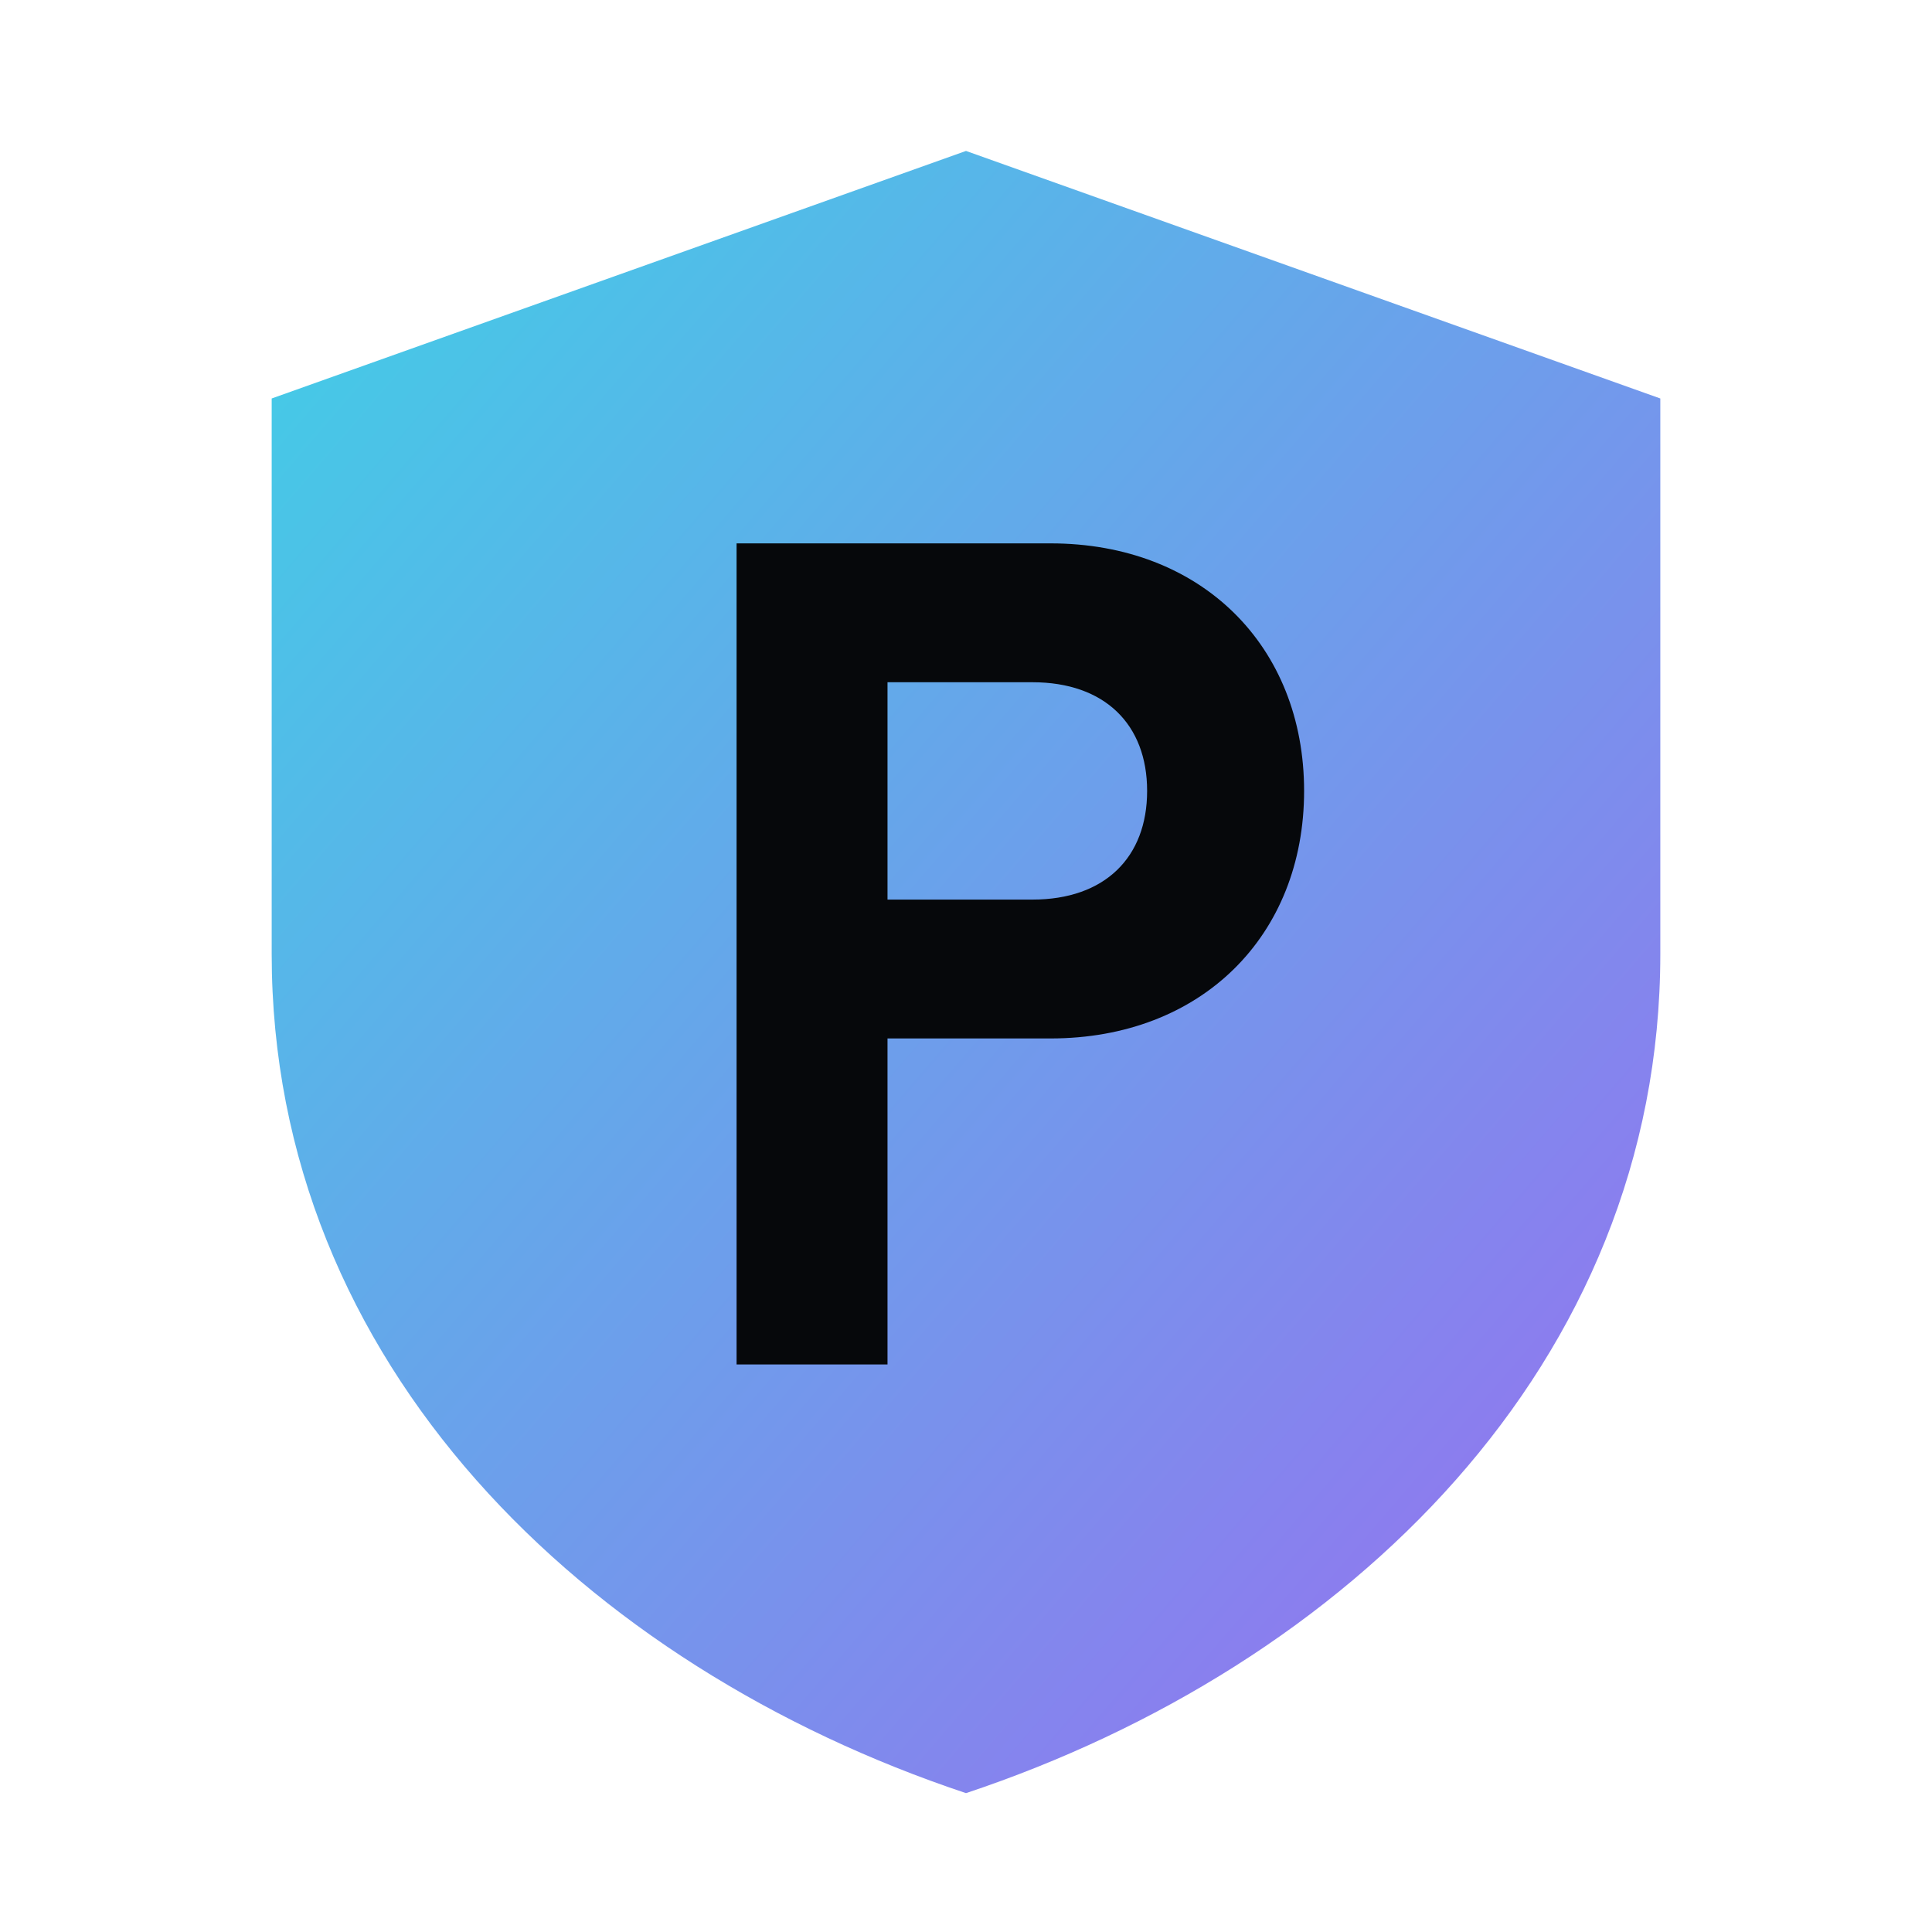
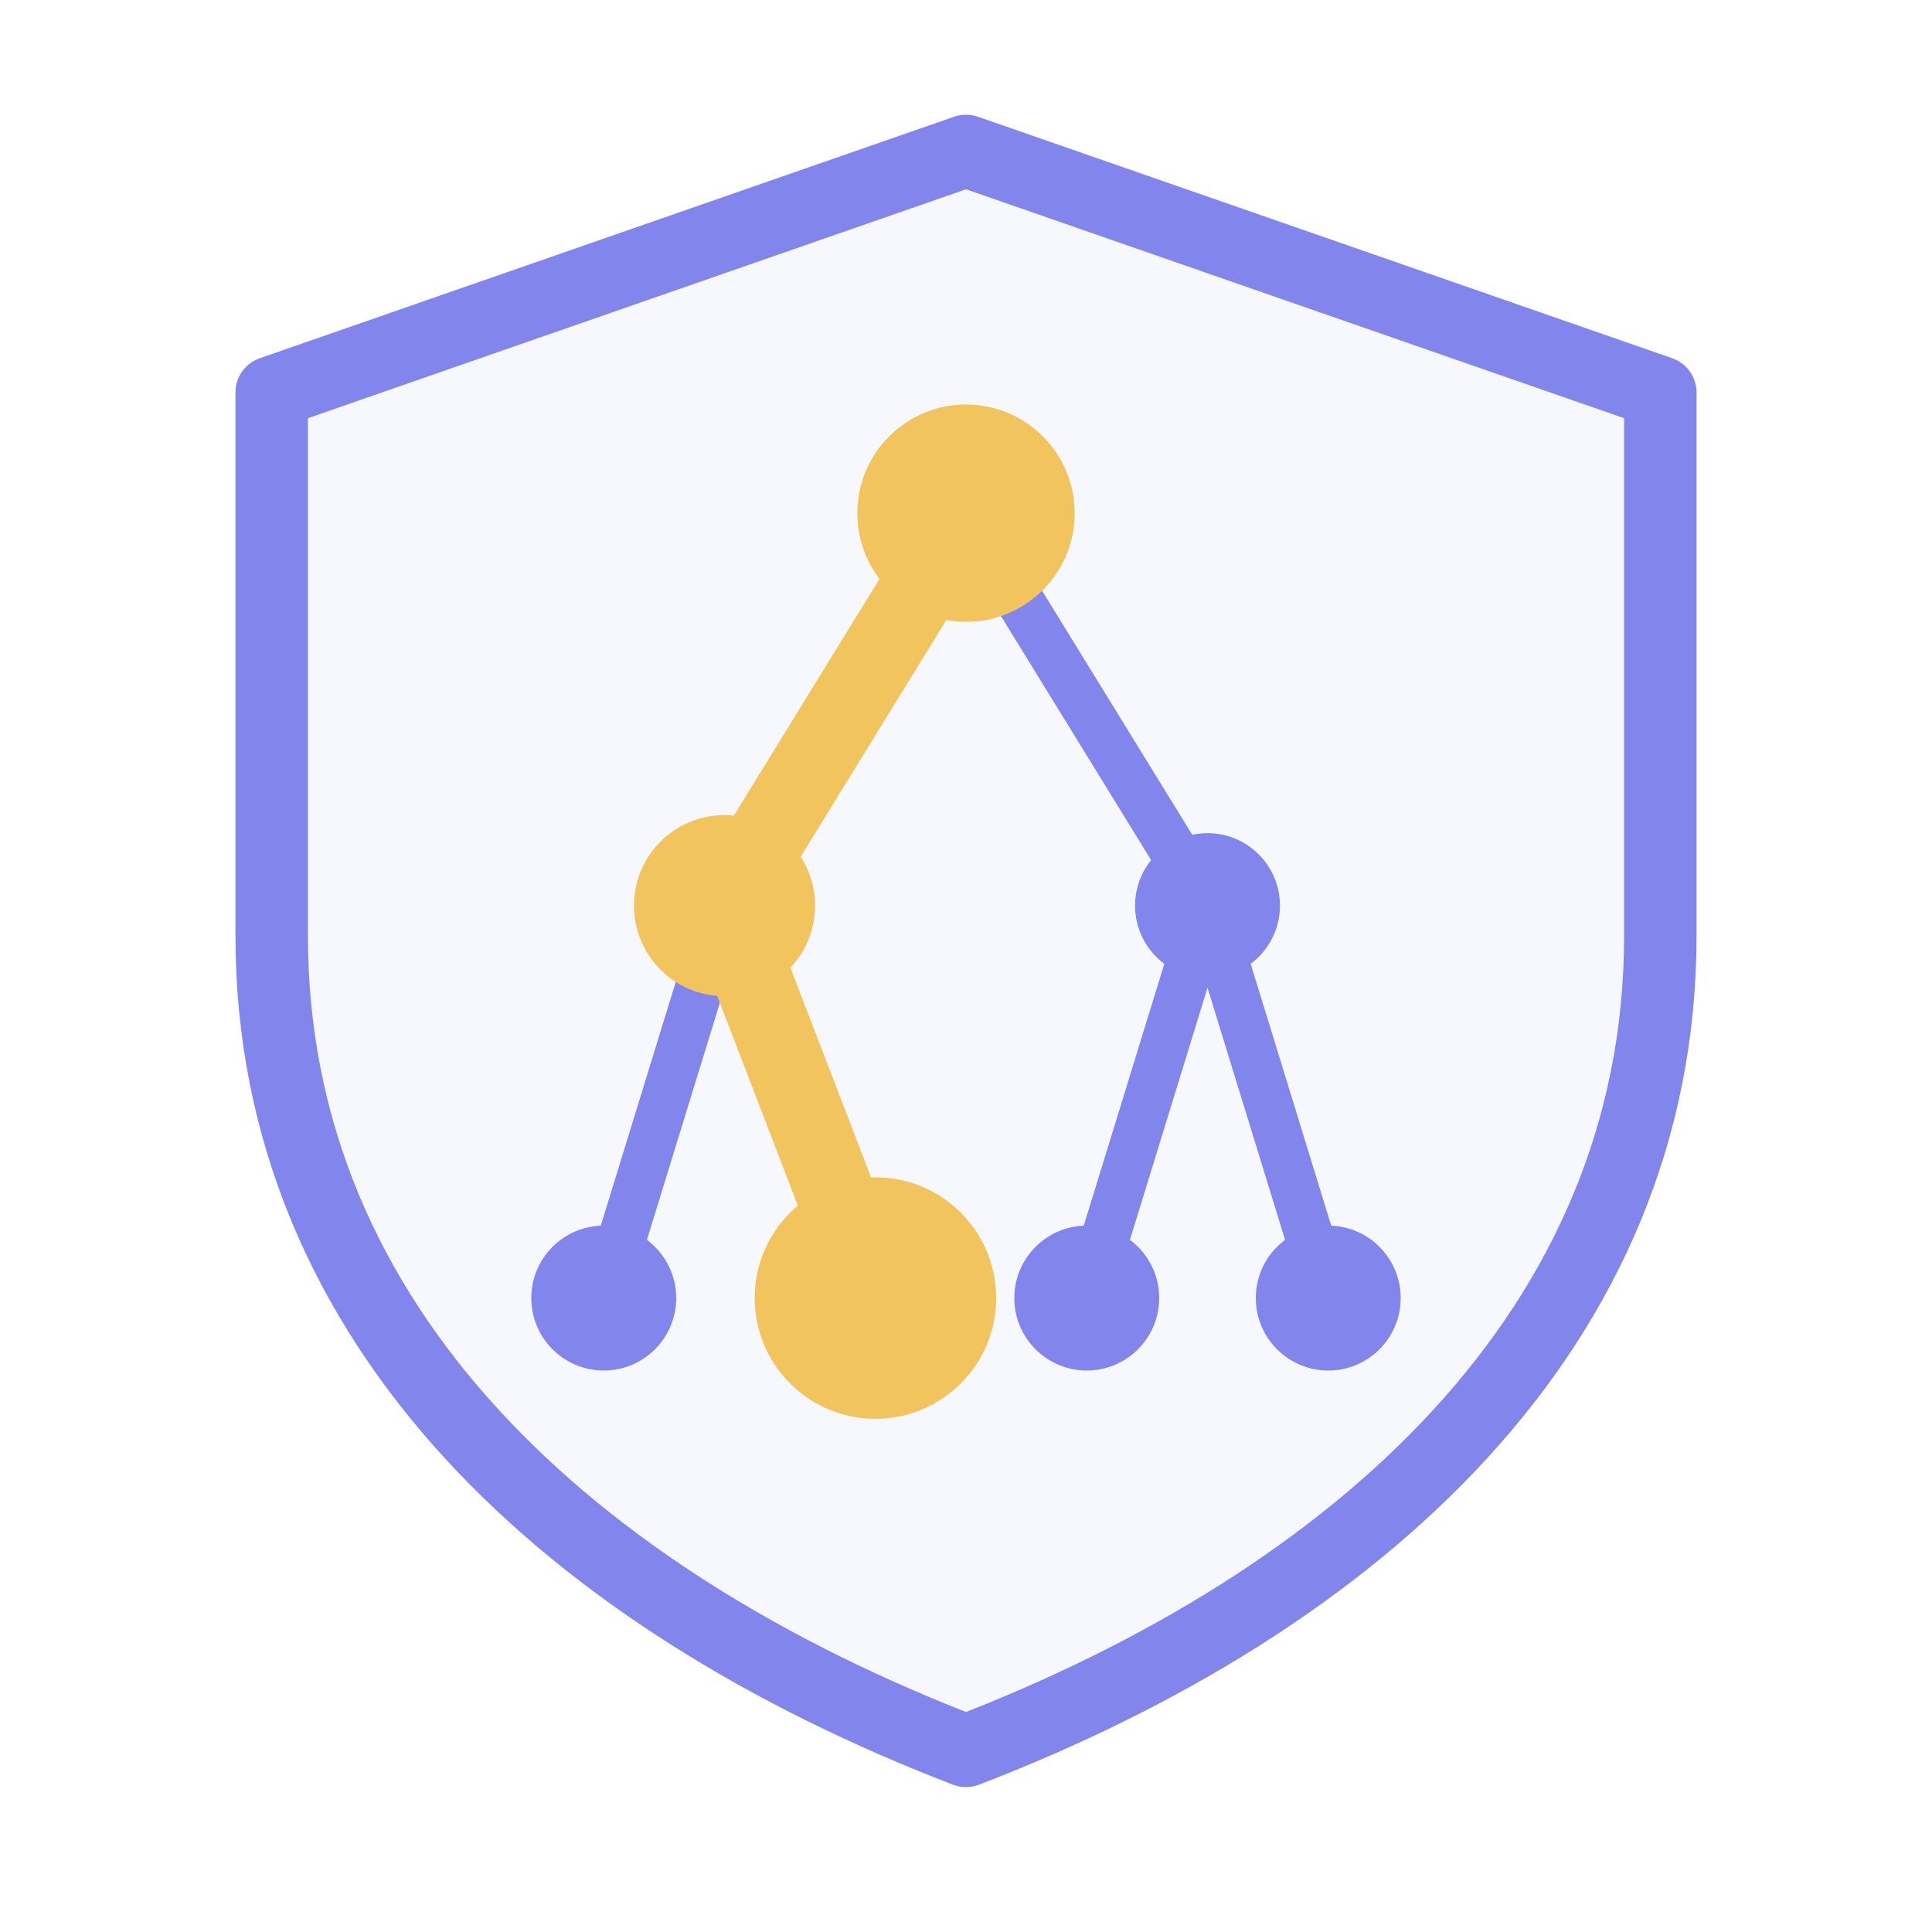
- <svg xmlns="http://www.w3.org/2000/svg" width="64" height="64" viewBox="0 0 32 32" fill="none" role="img" aria-label="PolyShield logo — shield with cut-out P">
-   <defs>
-     <linearGradient id="psg1" x1="0" y1="0" x2="1" y2="1">
-       <stop offset="0" stop-color="#3fd0e6" />
-       <stop offset="1" stop-color="#9b6cf0" />
-     </linearGradient>
-   </defs>
-   <path d="M16 2.5 L27.5 6.6 V15.8 C27.5 22.6 22.3 27.6 16 29.7 C9.7 27.6 4.5 22.6 4.5 15.8 V6.6 Z" fill="url(#psg1)" />
-   <path d="M12.2 9 H17.4 C19.9 9 21.6 10.7 21.6 13.1 C21.6 15.5 19.9 17.2 17.4 17.2 H14.7 V22.6 H12.2 Z            M14.7 11.3 V14.9 H17.1 C18.3 14.9 19 14.2 19 13.1 C19 12 18.3 11.3 17.1 11.3 Z" fill="#06080B" fill-rule="evenodd" />
+ <svg xmlns="http://www.w3.org/2000/svg" width="64" height="64" viewBox="0 0 64 64" fill="none" role="img" aria-label="PolyShield logo — Merkle proof pyramid inside a shield">
+   <path d="M32 5 L55 13 V31 C55 44 45 53 32 58 C19 53 9 44 9 31 V13 Z" fill="rgba(130,133,235,0.06)" stroke="#8285eb" stroke-width="2.4" stroke-linejoin="round" />
+   <g stroke="#8285eb" stroke-width="1.6" stroke-linecap="round">
+     <line x1="32" y1="17" x2="40" y2="30" />
+     <line x1="24" y1="30" x2="20" y2="43" />
+     <line x1="40" y1="30" x2="36" y2="43" />
+     <line x1="40" y1="30" x2="44" y2="43" />
+   </g>
+   <g fill="#8285eb">
+     <circle cx="40" cy="30" r="2.4" />
+     <circle cx="20" cy="43" r="2.4" />
+     <circle cx="36" cy="43" r="2.4" />
+     <circle cx="44" cy="43" r="2.4" />
+   </g>
+   <path d="M32 17 L24 30 L29 43" fill="none" stroke="#f1c45e" stroke-width="2.6" stroke-linecap="round" stroke-linejoin="round" />
+   <g fill="#f1c45e">
+     <circle cx="32" cy="17" r="3.6" />
+     <circle cx="24" cy="30" r="3" />
+     <circle cx="29" cy="43" r="4" />
+   </g>
</svg>
